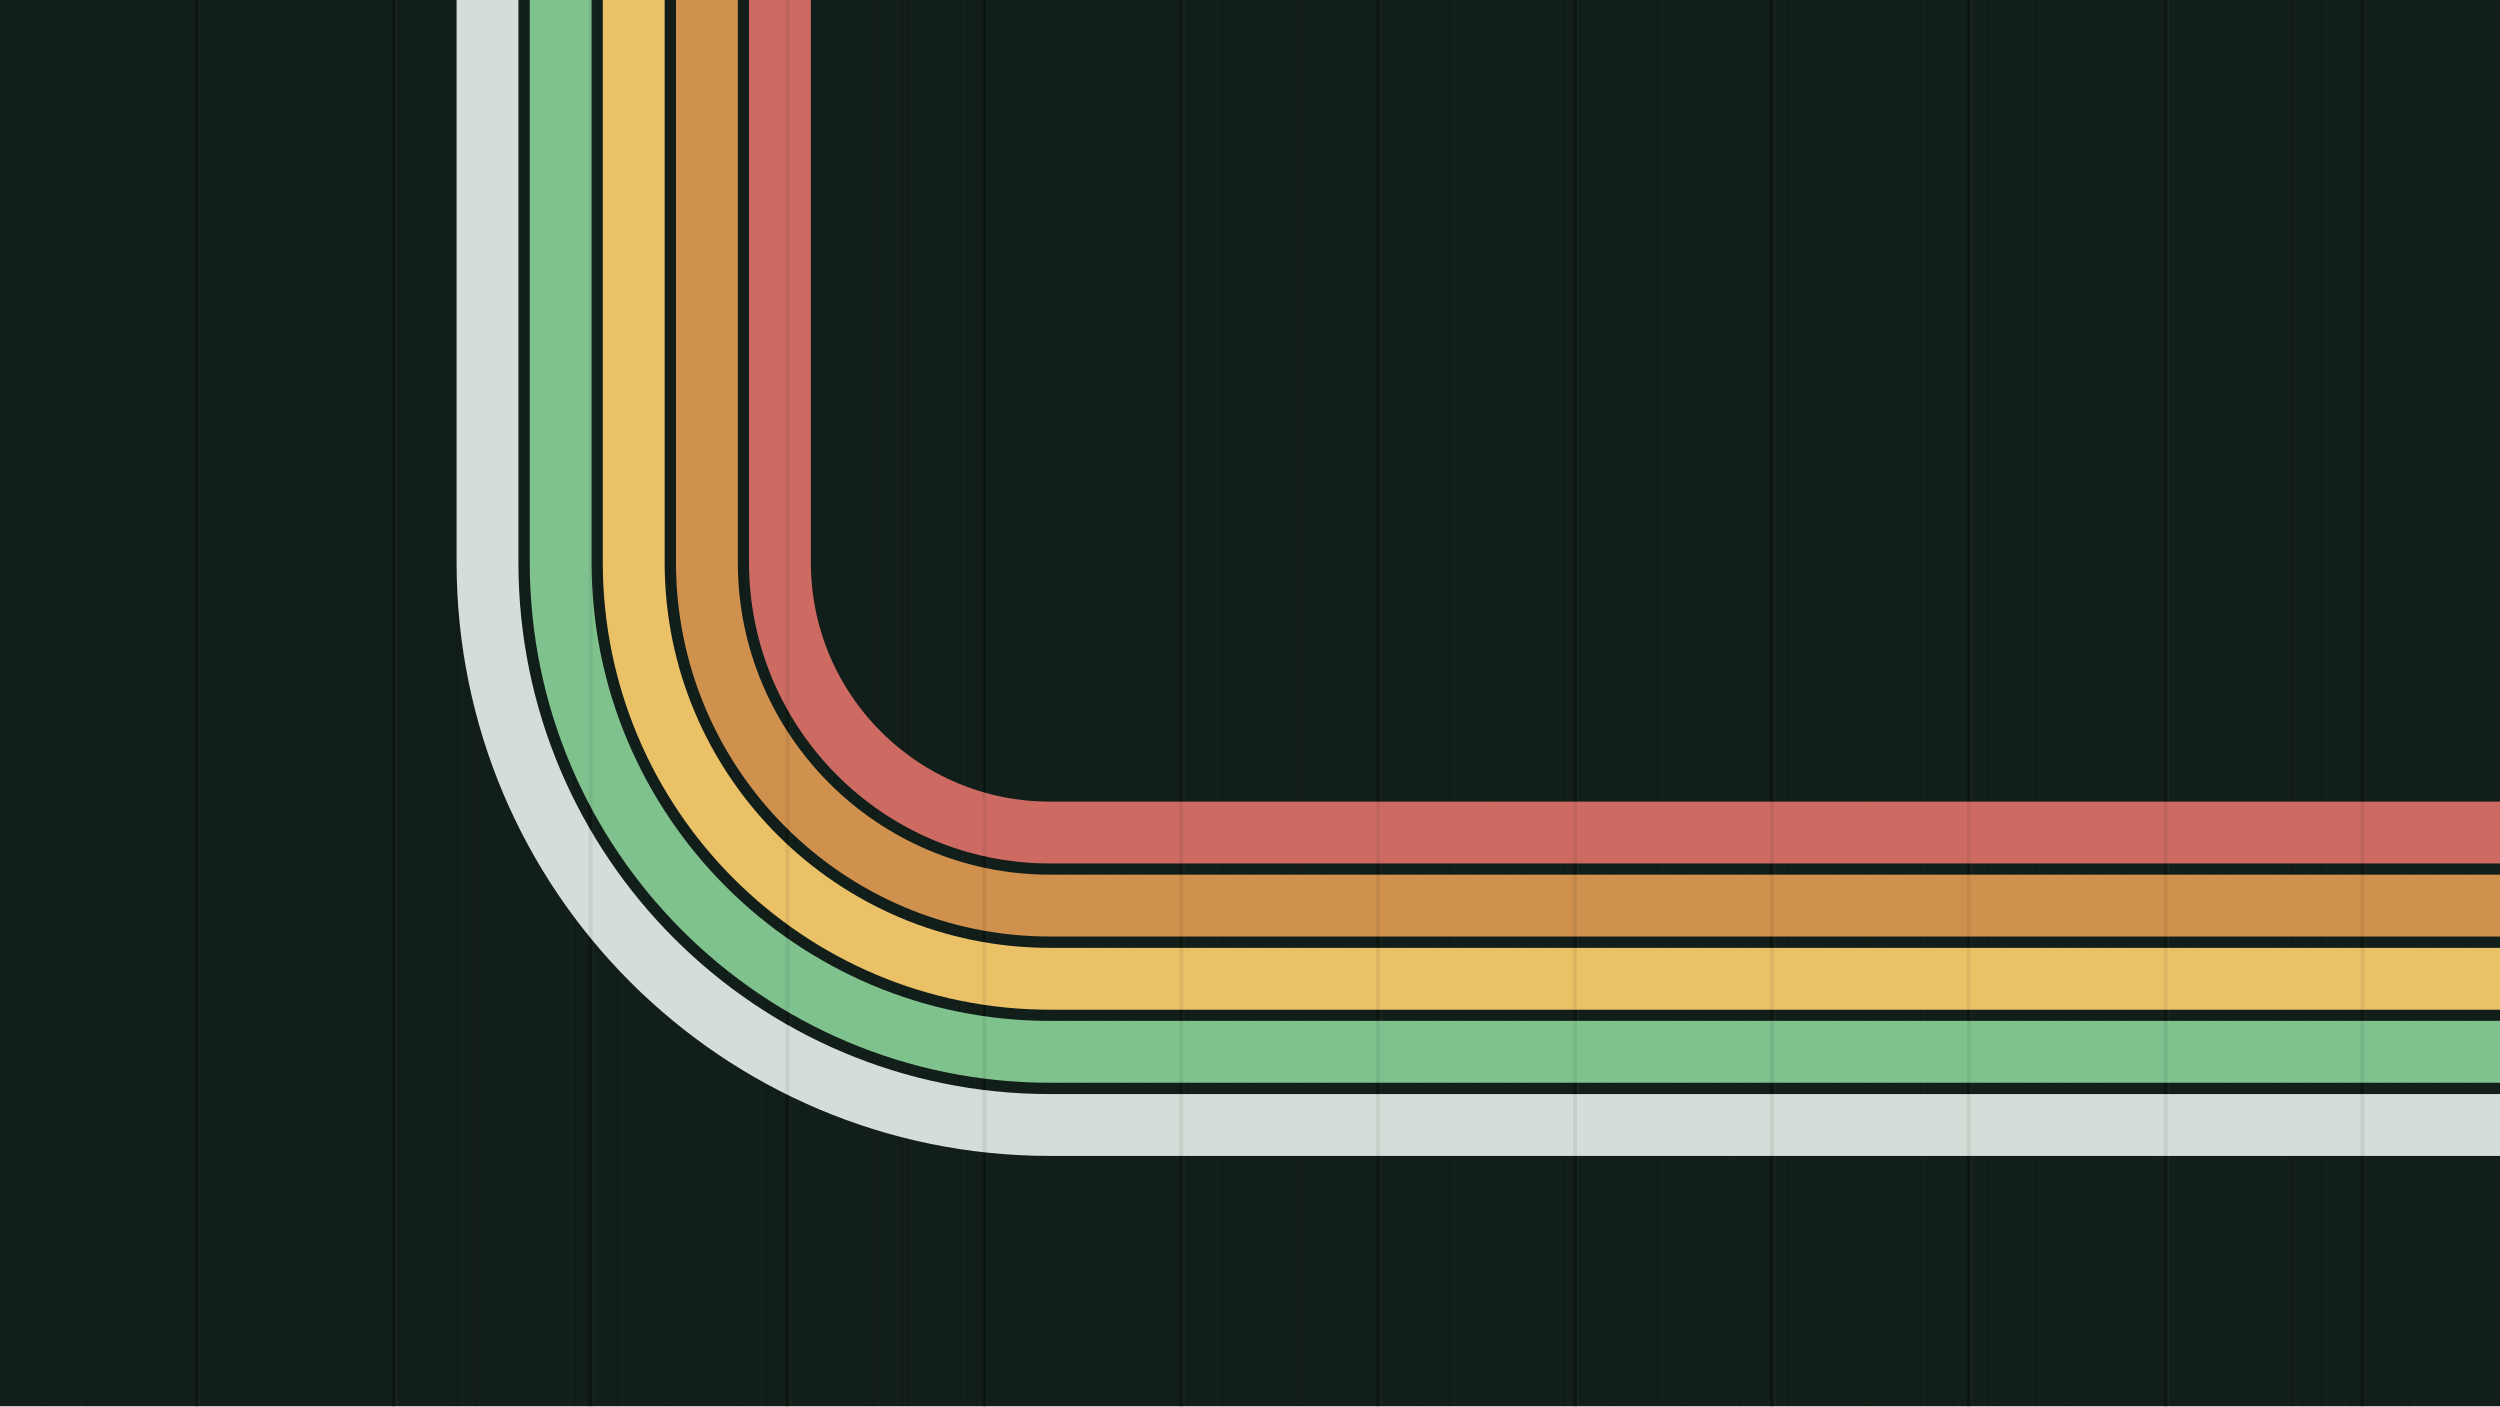
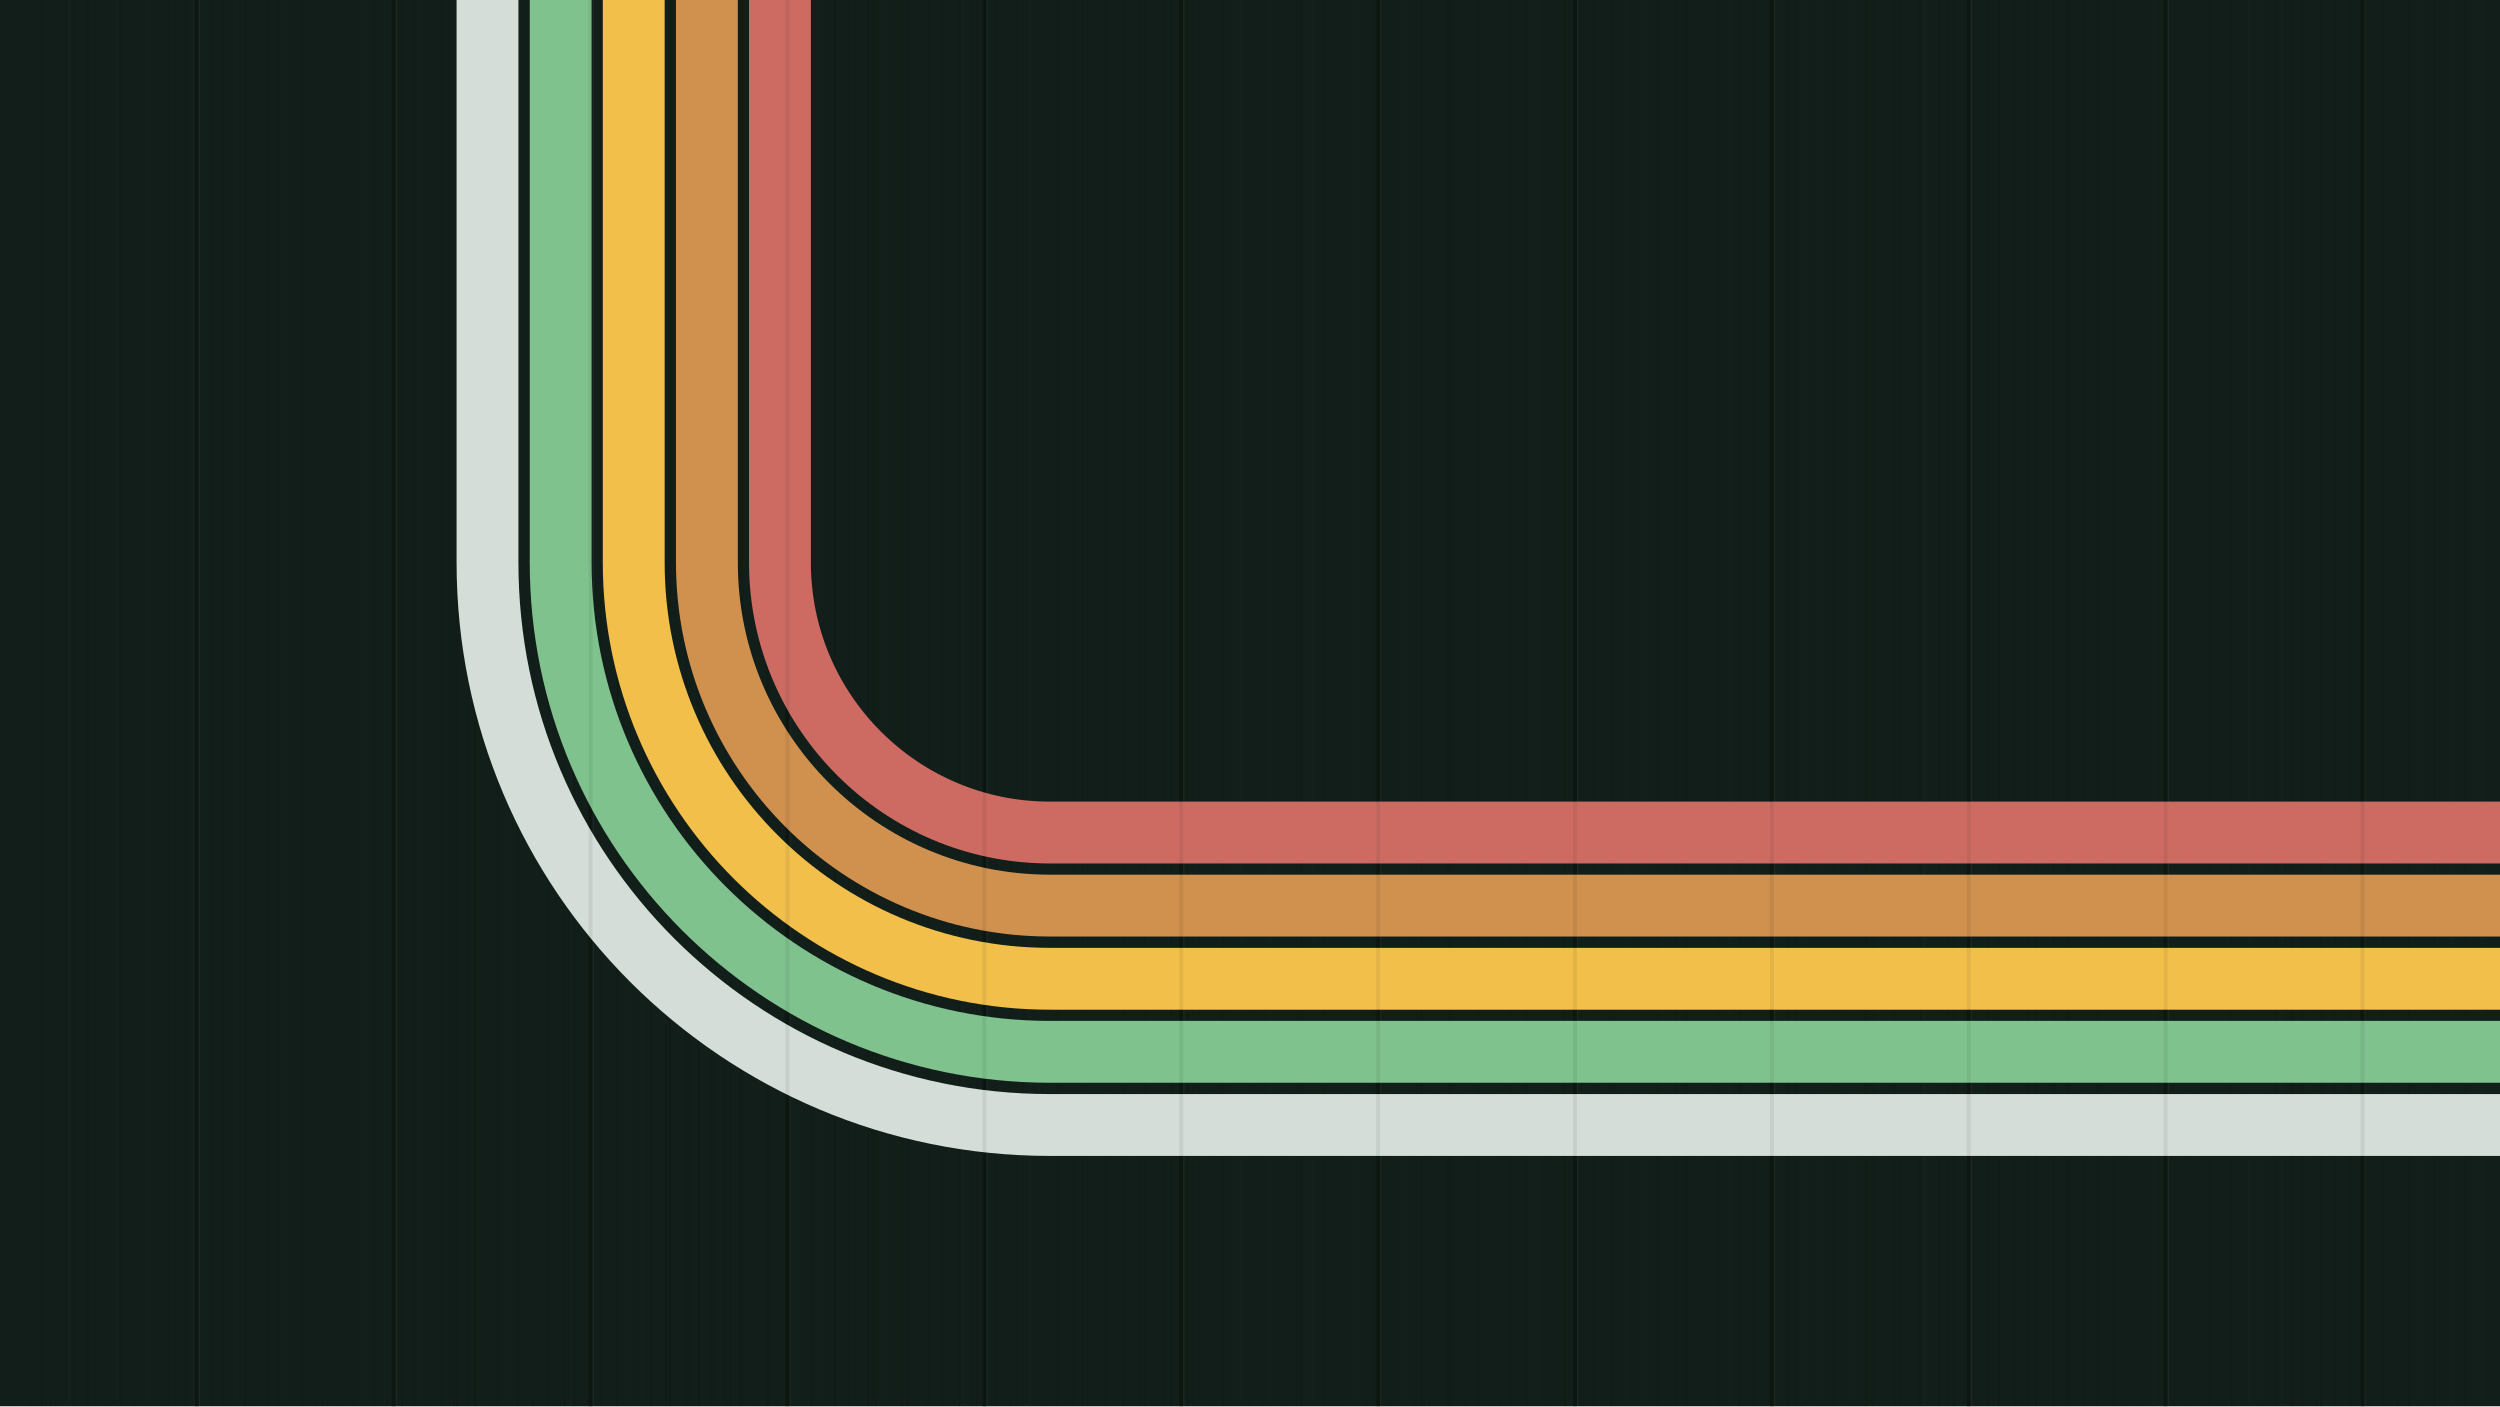
<svg xmlns="http://www.w3.org/2000/svg" viewBox="0 0 1920 1080" width="5120" height="2880">
  <rect x="0" y="0" width="1920" height="1080" fill="#121E19" />
  <rect x="9.6" y="0" width="0.9" height="1080" fill="#0A100D" fill-opacity="0.052" />
  <rect x="22.2" y="0" width="1.1" height="1080" fill="#0A100D" fill-opacity="0.083" />
  <rect x="27.8" y="0" width="0.4" height="1080" fill="#0A100D" fill-opacity="0.061" />
  <rect x="31.2" y="0" width="1.3" height="1080" fill="#0A100D" fill-opacity="0.098" />
  <rect x="34.6" y="0" width="0.5" height="1080" fill="#0A100D" fill-opacity="0.138" />
  <rect x="38.3" y="0" width="0.8" height="1080" fill="#0A100D" fill-opacity="0.112" />
  <rect x="51.9" y="0" width="2.2" height="1080" fill="#24342C" fill-opacity="0.115" />
  <rect x="55.8" y="0" width="2" height="1080" fill="#0A100D" fill-opacity="0.076" />
  <rect x="66" y="0" width="2.2" height="1080" fill="#0A100D" fill-opacity="0.101" />
  <rect x="72.2" y="0" width="1.5" height="1080" fill="#0A100D" fill-opacity="0.073" />
  <rect x="82.5" y="0" width="0.8" height="1080" fill="#24342C" fill-opacity="0.086" />
  <rect x="89.2" y="0" width="1.9" height="1080" fill="#24342C" fill-opacity="0.119" />
  <rect x="91.9" y="0" width="1.5" height="1080" fill="#0A100D" fill-opacity="0.129" />
  <rect x="102.4" y="0" width="0.8" height="1080" fill="#0A100D" fill-opacity="0.082" />
  <rect x="113.3" y="0" width="1" height="1080" fill="#24342C" fill-opacity="0.102" />
  <rect x="126.9" y="0" width="0.8" height="1080" fill="#24342C" fill-opacity="0.074" />
  <rect x="128.9" y="0" width="0.5" height="1080" fill="#0A100D" fill-opacity="0.121" />
  <rect x="134.1" y="0" width="0.5" height="1080" fill="#0A100D" fill-opacity="0.132" />
  <rect x="141.2" y="0" width="2.1" height="1080" fill="#0A100D" fill-opacity="0.041" />
  <rect x="149.1" y="0" width="1.5" height="1080" fill="#24342C" fill-opacity="0.07" />
  <rect x="162.1" y="0" width="0.5" height="1080" fill="#0A100D" fill-opacity="0.135" />
  <rect x="171.1" y="0" width="1.2" height="1080" fill="#0A100D" fill-opacity="0.111" />
  <rect x="180.6" y="0" width="0.5" height="1080" fill="#24342C" fill-opacity="0.119" />
  <rect x="187.7" y="0" width="1.6" height="1080" fill="#0A100D" fill-opacity="0.124" />
  <rect x="194.9" y="0" width="0.5" height="1080" fill="#24342C" fill-opacity="0.063" />
  <rect x="205.5" y="0" width="1.2" height="1080" fill="#0A100D" fill-opacity="0.061" />
  <rect x="214" y="0" width="1" height="1080" fill="#0A100D" fill-opacity="0.067" />
  <rect x="219.5" y="0" width="1" height="1080" fill="#24342C" fill-opacity="0.071" />
  <rect x="231.7" y="0" width="1.5" height="1080" fill="#0A100D" fill-opacity="0.05" />
  <rect x="241.4" y="0" width="1.3" height="1080" fill="#0A100D" fill-opacity="0.078" />
  <rect x="247.3" y="0" width="0.7" height="1080" fill="#0A100D" fill-opacity="0.135" />
  <rect x="259.5" y="0" width="0.5" height="1080" fill="#0A100D" fill-opacity="0.134" />
  <rect x="270.7" y="0" width="1.2" height="1080" fill="#0A100D" fill-opacity="0.092" />
  <rect x="277.6" y="0" width="1" height="1080" fill="#24342C" fill-opacity="0.083" />
  <rect x="287.5" y="0" width="0.8" height="1080" fill="#0A100D" fill-opacity="0.063" />
  <rect x="295" y="0" width="0.8" height="1080" fill="#24342C" fill-opacity="0.089" />
  <rect x="307.9" y="0" width="1.4" height="1080" fill="#0A100D" fill-opacity="0.139" />
  <rect x="317.2" y="0" width="1.4" height="1080" fill="#0A100D" fill-opacity="0.058" />
  <rect x="321.9" y="0" width="1.3" height="1080" fill="#24342C" fill-opacity="0.061" />
  <rect x="327.1" y="0" width="0.5" height="1080" fill="#0A100D" fill-opacity="0.055" />
  <rect x="329.7" y="0" width="0.8" height="1080" fill="#0A100D" fill-opacity="0.05" />
  <rect x="338.3" y="0" width="0.9" height="1080" fill="#0A100D" fill-opacity="0.108" />
  <rect x="345" y="0" width="1.6" height="1080" fill="#0A100D" fill-opacity="0.044" />
  <rect x="347.5" y="0" width="1.8" height="1080" fill="#0A100D" fill-opacity="0.111" />
  <rect x="350.6" y="0" width="2" height="1080" fill="#0A100D" fill-opacity="0.119" />
  <rect x="359.1" y="0" width="0.6" height="1080" fill="#0A100D" fill-opacity="0.117" />
  <rect x="363.9" y="0" width="2.1" height="1080" fill="#0A100D" fill-opacity="0.135" />
  <rect x="377" y="0" width="0.7" height="1080" fill="#0A100D" fill-opacity="0.043" />
  <rect x="381.5" y="0" width="1.5" height="1080" fill="#0A100D" fill-opacity="0.081" />
  <rect x="388.2" y="0" width="2" height="1080" fill="#24342C" fill-opacity="0.071" />
  <rect x="397.1" y="0" width="0.9" height="1080" fill="#0A100D" fill-opacity="0.097" />
  <rect x="408.5" y="0" width="1.8" height="1080" fill="#0A100D" fill-opacity="0.08" />
  <rect x="420.2" y="0" width="2.1" height="1080" fill="#0A100D" fill-opacity="0.063" />
  <rect x="426.9" y="0" width="0.8" height="1080" fill="#0A100D" fill-opacity="0.063" />
  <rect x="430.1" y="0" width="0.6" height="1080" fill="#0A100D" fill-opacity="0.104" />
  <rect x="432.8" y="0" width="1.2" height="1080" fill="#0A100D" fill-opacity="0.139" />
  <rect x="437.8" y="0" width="2.1" height="1080" fill="#24342C" fill-opacity="0.114" />
  <rect x="440.1" y="0" width="1.7" height="1080" fill="#0A100D" fill-opacity="0.102" />
  <rect x="446.1" y="0" width="0.8" height="1080" fill="#0A100D" fill-opacity="0.068" />
  <rect x="450.8" y="0" width="1.2" height="1080" fill="#0A100D" fill-opacity="0.11" />
  <rect x="455.3" y="0" width="0.6" height="1080" fill="#0A100D" fill-opacity="0.081" />
  <rect x="460.8" y="0" width="0.6" height="1080" fill="#0A100D" fill-opacity="0.113" />
  <rect x="473" y="0" width="1.9" height="1080" fill="#0A100D" fill-opacity="0.135" />
  <rect x="482.5" y="0" width="1.2" height="1080" fill="#24342C" fill-opacity="0.048" />
  <rect x="491.7" y="0" width="1.3" height="1080" fill="#24342C" fill-opacity="0.077" />
  <rect x="499.2" y="0" width="1.3" height="1080" fill="#0A100D" fill-opacity="0.11" />
  <rect x="511.1" y="0" width="1.1" height="1080" fill="#0A100D" fill-opacity="0.098" />
  <rect x="513.4" y="0" width="2" height="1080" fill="#0A100D" fill-opacity="0.132" />
  <rect x="526.4" y="0" width="1.3" height="1080" fill="#0A100D" fill-opacity="0.088" />
  <rect x="529.4" y="0" width="1" height="1080" fill="#0A100D" fill-opacity="0.069" />
  <rect x="532.7" y="0" width="0.8" height="1080" fill="#24342C" fill-opacity="0.081" />
  <rect x="535.8" y="0" width="1.9" height="1080" fill="#0A100D" fill-opacity="0.061" />
  <rect x="546.2" y="0" width="0.8" height="1080" fill="#0A100D" fill-opacity="0.118" />
  <rect x="552.4" y="0" width="0.9" height="1080" fill="#24342C" fill-opacity="0.134" />
  <rect x="556.8" y="0" width="0.9" height="1080" fill="#0A100D" fill-opacity="0.06" />
  <rect x="560.2" y="0" width="1.7" height="1080" fill="#0A100D" fill-opacity="0.051" />
  <rect x="567.5" y="0" width="1.8" height="1080" fill="#0A100D" fill-opacity="0.131" />
  <rect x="570.3" y="0" width="0.6" height="1080" fill="#0A100D" fill-opacity="0.118" />
  <rect x="578.2" y="0" width="2.1" height="1080" fill="#24342C" fill-opacity="0.054" />
  <rect x="588" y="0" width="2.2" height="1080" fill="#0A100D" fill-opacity="0.102" />
  <rect x="596.8" y="0" width="1.2" height="1080" fill="#0A100D" fill-opacity="0.045" />
  <rect x="607.5" y="0" width="1.7" height="1080" fill="#24342C" fill-opacity="0.082" />
  <rect x="612.4" y="0" width="1.8" height="1080" fill="#24342C" fill-opacity="0.047" />
  <rect x="622.4" y="0" width="1" height="1080" fill="#0A100D" fill-opacity="0.122" />
  <rect x="627.3" y="0" width="0.5" height="1080" fill="#24342C" fill-opacity="0.071" />
  <rect x="640.1" y="0" width="1.9" height="1080" fill="#0A100D" fill-opacity="0.056" />
  <rect x="651.7" y="0" width="1.2" height="1080" fill="#0A100D" fill-opacity="0.129" />
  <rect x="656.7" y="0" width="1.2" height="1080" fill="#0A100D" fill-opacity="0.076" />
  <rect x="665.8" y="0" width="1.6" height="1080" fill="#0A100D" fill-opacity="0.122" />
  <rect x="669" y="0" width="2.2" height="1080" fill="#0A100D" fill-opacity="0.108" />
  <rect x="672" y="0" width="1.5" height="1080" fill="#0A100D" fill-opacity="0.135" />
  <rect x="678.6" y="0" width="1.1" height="1080" fill="#24342C" fill-opacity="0.064" />
  <rect x="691.8" y="0" width="2.1" height="1080" fill="#0A100D" fill-opacity="0.127" />
  <rect x="696" y="0" width="1.7" height="1080" fill="#0A100D" fill-opacity="0.121" />
  <rect x="700.2" y="0" width="0.7" height="1080" fill="#24342C" fill-opacity="0.067" />
  <rect x="712" y="0" width="1.9" height="1080" fill="#0A100D" fill-opacity="0.088" />
  <rect x="723.7" y="0" width="1.5" height="1080" fill="#0A100D" fill-opacity="0.05" />
  <rect x="732.6" y="0" width="0.5" height="1080" fill="#0A100D" fill-opacity="0.091" />
  <rect x="735.7" y="0" width="1.6" height="1080" fill="#0A100D" fill-opacity="0.139" />
  <rect x="738.8" y="0" width="2" height="1080" fill="#24342C" fill-opacity="0.121" />
  <rect x="746" y="0" width="1.1" height="1080" fill="#0A100D" fill-opacity="0.072" />
  <rect x="749.7" y="0" width="1.1" height="1080" fill="#0A100D" fill-opacity="0.104" />
  <rect x="755.7" y="0" width="1.6" height="1080" fill="#0A100D" fill-opacity="0.105" />
  <rect x="757.7" y="0" width="0.9" height="1080" fill="#0A100D" fill-opacity="0.077" />
  <rect x="763.6" y="0" width="1.6" height="1080" fill="#0A100D" fill-opacity="0.055" />
  <rect x="775.2" y="0" width="2" height="1080" fill="#0A100D" fill-opacity="0.063" />
  <rect x="780.4" y="0" width="0.6" height="1080" fill="#0A100D" fill-opacity="0.083" />
  <rect x="785.4" y="0" width="1.2" height="1080" fill="#0A100D" fill-opacity="0.069" />
  <rect x="789.7" y="0" width="1.8" height="1080" fill="#24342C" fill-opacity="0.125" />
  <rect x="799.6" y="0" width="0.6" height="1080" fill="#0A100D" fill-opacity="0.097" />
  <rect x="811.3" y="0" width="1.4" height="1080" fill="#0A100D" fill-opacity="0.101" />
  <rect x="823.1" y="0" width="1.6" height="1080" fill="#0A100D" fill-opacity="0.079" />
  <rect x="831" y="0" width="0.8" height="1080" fill="#0A100D" fill-opacity="0.076" />
  <rect x="834.6" y="0" width="1.2" height="1080" fill="#0A100D" fill-opacity="0.057" />
  <rect x="848.5" y="0" width="0.6" height="1080" fill="#0A100D" fill-opacity="0.118" />
  <rect x="862.3" y="0" width="0.9" height="1080" fill="#0A100D" fill-opacity="0.124" />
  <rect x="875.3" y="0" width="1" height="1080" fill="#0A100D" fill-opacity="0.054" />
  <rect x="878.6" y="0" width="1.2" height="1080" fill="#0A100D" fill-opacity="0.139" />
  <rect x="885.9" y="0" width="0.7" height="1080" fill="#0A100D" fill-opacity="0.057" />
  <rect x="893.8" y="0" width="0.8" height="1080" fill="#0A100D" fill-opacity="0.099" />
  <rect x="898.5" y="0" width="1.6" height="1080" fill="#0A100D" fill-opacity="0.089" />
  <rect x="904.2" y="0" width="1.1" height="1080" fill="#24342C" fill-opacity="0.052" />
  <rect x="911" y="0" width="2.1" height="1080" fill="#0A100D" fill-opacity="0.127" />
  <rect x="916.1" y="0" width="0.9" height="1080" fill="#0A100D" fill-opacity="0.121" />
  <rect x="920.6" y="0" width="1.3" height="1080" fill="#0A100D" fill-opacity="0.044" />
  <rect x="930.1" y="0" width="0.5" height="1080" fill="#0A100D" fill-opacity="0.065" />
  <rect x="938.2" y="0" width="2" height="1080" fill="#0A100D" fill-opacity="0.112" />
  <rect x="942.6" y="0" width="0.8" height="1080" fill="#0A100D" fill-opacity="0.088" />
  <rect x="951.8" y="0" width="1.1" height="1080" fill="#24342C" fill-opacity="0.127" />
  <rect x="958.5" y="0" width="1.2" height="1080" fill="#0A100D" fill-opacity="0.063" />
  <rect x="961.4" y="0" width="0.7" height="1080" fill="#0A100D" fill-opacity="0.076" />
  <rect x="970.2" y="0" width="0.9" height="1080" fill="#0A100D" fill-opacity="0.101" />
  <rect x="975" y="0" width="1.1" height="1080" fill="#24342C" fill-opacity="0.133" />
  <rect x="984.9" y="0" width="0.8" height="1080" fill="#0A100D" fill-opacity="0.1" />
  <rect x="996" y="0" width="0.8" height="1080" fill="#0A100D" fill-opacity="0.119" />
  <rect x="998.4" y="0" width="1.9" height="1080" fill="#0A100D" fill-opacity="0.058" />
  <rect x="1007.2" y="0" width="1.1" height="1080" fill="#24342C" fill-opacity="0.097" />
  <rect x="1016.5" y="0" width="1.6" height="1080" fill="#0A100D" fill-opacity="0.07" />
  <rect x="1020.7" y="0" width="0.5" height="1080" fill="#0A100D" fill-opacity="0.063" />
  <rect x="1031.9" y="0" width="0.4" height="1080" fill="#0A100D" fill-opacity="0.066" />
  <rect x="1040.2" y="0" width="0.7" height="1080" fill="#24342C" fill-opacity="0.125" />
  <rect x="1048.8" y="0" width="0.6" height="1080" fill="#0A100D" fill-opacity="0.08" />
  <rect x="1054.5" y="0" width="2.2" height="1080" fill="#0A100D" fill-opacity="0.065" />
  <rect x="1067.1" y="0" width="0.9" height="1080" fill="#0A100D" fill-opacity="0.052" />
  <rect x="1078.3" y="0" width="1.4" height="1080" fill="#24342C" fill-opacity="0.069" />
  <rect x="1087" y="0" width="0.7" height="1080" fill="#0A100D" fill-opacity="0.125" />
  <rect x="1090.9" y="0" width="2.1" height="1080" fill="#0A100D" fill-opacity="0.092" />
  <rect x="1097.7" y="0" width="0.5" height="1080" fill="#0A100D" fill-opacity="0.138" />
  <rect x="1111.3" y="0" width="1.9" height="1080" fill="#0A100D" fill-opacity="0.112" />
  <rect x="1113.5" y="0" width="1.2" height="1080" fill="#0A100D" fill-opacity="0.104" />
  <rect x="1125.3" y="0" width="0.6" height="1080" fill="#0A100D" fill-opacity="0.113" />
  <rect x="1134.7" y="0" width="1.8" height="1080" fill="#0A100D" fill-opacity="0.073" />
  <rect x="1144" y="0" width="1.8" height="1080" fill="#24342C" fill-opacity="0.041" />
  <rect x="1146.9" y="0" width="0.4" height="1080" fill="#0A100D" fill-opacity="0.08" />
  <rect x="1150.8" y="0" width="1.2" height="1080" fill="#0A100D" fill-opacity="0.083" />
  <rect x="1159.4" y="0" width="1.9" height="1080" fill="#0A100D" fill-opacity="0.071" />
  <rect x="1171.4" y="0" width="1.9" height="1080" fill="#0A100D" fill-opacity="0.089" />
  <rect x="1176.8" y="0" width="2" height="1080" fill="#24342C" fill-opacity="0.06" />
  <rect x="1179.7" y="0" width="1.3" height="1080" fill="#24342C" fill-opacity="0.049" />
  <rect x="1188.6" y="0" width="0.6" height="1080" fill="#0A100D" fill-opacity="0.051" />
  <rect x="1200.9" y="0" width="1.7" height="1080" fill="#0A100D" fill-opacity="0.138" />
  <rect x="1203" y="0" width="0.9" height="1080" fill="#24342C" fill-opacity="0.067" />
  <rect x="1211.9" y="0" width="0.8" height="1080" fill="#0A100D" fill-opacity="0.13" />
  <rect x="1223.5" y="0" width="0.9" height="1080" fill="#0A100D" fill-opacity="0.121" />
  <rect x="1236.7" y="0" width="1.5" height="1080" fill="#0A100D" fill-opacity="0.093" />
  <rect x="1239.4" y="0" width="1.5" height="1080" fill="#0A100D" fill-opacity="0.044" />
  <rect x="1247.8" y="0" width="0.8" height="1080" fill="#24342C" fill-opacity="0.057" />
  <rect x="1260.3" y="0" width="0.9" height="1080" fill="#24342C" fill-opacity="0.065" />
  <rect x="1272" y="0" width="1.8" height="1080" fill="#0A100D" fill-opacity="0.07" />
  <rect x="1277" y="0" width="1.3" height="1080" fill="#24342C" fill-opacity="0.084" />
  <rect x="1287" y="0" width="0.9" height="1080" fill="#0A100D" fill-opacity="0.111" />
  <rect x="1293.1" y="0" width="1.4" height="1080" fill="#0A100D" fill-opacity="0.091" />
  <rect x="1295.2" y="0" width="1.6" height="1080" fill="#0A100D" fill-opacity="0.09" />
  <rect x="1308.1" y="0" width="0.6" height="1080" fill="#24342C" fill-opacity="0.059" />
  <rect x="1310.8" y="0" width="0.6" height="1080" fill="#0A100D" fill-opacity="0.061" />
  <rect x="1313" y="0" width="0.7" height="1080" fill="#0A100D" fill-opacity="0.049" />
  <rect x="1319" y="0" width="1.3" height="1080" fill="#0A100D" fill-opacity="0.117" />
  <rect x="1327.9" y="0" width="1.4" height="1080" fill="#24342C" fill-opacity="0.096" />
  <rect x="1334.9" y="0" width="1.6" height="1080" fill="#0A100D" fill-opacity="0.127" />
  <rect x="1345.9" y="0" width="2.1" height="1080" fill="#0A100D" fill-opacity="0.04" />
  <rect x="1359.6" y="0" width="1.3" height="1080" fill="#0A100D" fill-opacity="0.056" />
  <rect x="1365.9" y="0" width="1" height="1080" fill="#24342C" fill-opacity="0.101" />
  <rect x="1372.5" y="0" width="1.8" height="1080" fill="#0A100D" fill-opacity="0.106" />
  <rect x="1378.2" y="0" width="1.5" height="1080" fill="#0A100D" fill-opacity="0.098" />
  <rect x="1383.4" y="0" width="1.2" height="1080" fill="#24342C" fill-opacity="0.13" />
  <rect x="1396.1" y="0" width="1.5" height="1080" fill="#24342C" fill-opacity="0.072" />
  <rect x="1406.4" y="0" width="1.5" height="1080" fill="#0A100D" fill-opacity="0.065" />
  <rect x="1409" y="0" width="1.2" height="1080" fill="#0A100D" fill-opacity="0.069" />
  <rect x="1421.1" y="0" width="1.2" height="1080" fill="#24342C" fill-opacity="0.064" />
  <rect x="1426.2" y="0" width="0.6" height="1080" fill="#0A100D" fill-opacity="0.084" />
  <rect x="1432.1" y="0" width="2.1" height="1080" fill="#0A100D" fill-opacity="0.137" />
  <rect x="1437.4" y="0" width="1.7" height="1080" fill="#0A100D" fill-opacity="0.065" />
  <rect x="1442.8" y="0" width="0.9" height="1080" fill="#24342C" fill-opacity="0.129" />
  <rect x="1454.3" y="0" width="1.7" height="1080" fill="#0A100D" fill-opacity="0.099" />
  <rect x="1458.9" y="0" width="0.6" height="1080" fill="#0A100D" fill-opacity="0.101" />
  <rect x="1463.4" y="0" width="1.6" height="1080" fill="#0A100D" fill-opacity="0.082" />
  <rect x="1474" y="0" width="0.9" height="1080" fill="#0A100D" fill-opacity="0.119" />
  <rect x="1477.2" y="0" width="1.9" height="1080" fill="#24342C" fill-opacity="0.138" />
  <rect x="1488.3" y="0" width="1.1" height="1080" fill="#0A100D" fill-opacity="0.13" />
  <rect x="1495.7" y="0" width="1.9" height="1080" fill="#0A100D" fill-opacity="0.084" />
  <rect x="1499.7" y="0" width="1.8" height="1080" fill="#0A100D" fill-opacity="0.127" />
  <rect x="1505.9" y="0" width="1.6" height="1080" fill="#24342C" fill-opacity="0.055" />
  <rect x="1518.5" y="0" width="1.4" height="1080" fill="#0A100D" fill-opacity="0.063" />
  <rect x="1526" y="0" width="1.7" height="1080" fill="#0A100D" fill-opacity="0.117" />
  <rect x="1530.6" y="0" width="0.9" height="1080" fill="#0A100D" fill-opacity="0.101" />
  <rect x="1533.6" y="0" width="1.9" height="1080" fill="#0A100D" fill-opacity="0.132" />
  <rect x="1547.3" y="0" width="1.2" height="1080" fill="#0A100D" fill-opacity="0.074" />
  <rect x="1556.2" y="0" width="1.7" height="1080" fill="#0A100D" fill-opacity="0.061" />
  <rect x="1563.1" y="0" width="1.2" height="1080" fill="#0A100D" fill-opacity="0.139" />
  <rect x="1576.2" y="0" width="2.1" height="1080" fill="#0A100D" fill-opacity="0.087" />
  <rect x="1586.4" y="0" width="1.7" height="1080" fill="#0A100D" fill-opacity="0.087" />
  <rect x="1588.8" y="0" width="0.9" height="1080" fill="#0A100D" fill-opacity="0.094" />
  <rect x="1599.3" y="0" width="1.8" height="1080" fill="#0A100D" fill-opacity="0.078" />
  <rect x="1609.9" y="0" width="1.8" height="1080" fill="#0A100D" fill-opacity="0.094" />
  <rect x="1622.2" y="0" width="1" height="1080" fill="#0A100D" fill-opacity="0.067" />
  <rect x="1632.6" y="0" width="0.5" height="1080" fill="#0A100D" fill-opacity="0.087" />
  <rect x="1641.1" y="0" width="0.6" height="1080" fill="#24342C" fill-opacity="0.05" />
  <rect x="1653.1" y="0" width="2.2" height="1080" fill="#24342C" fill-opacity="0.1" />
  <rect x="1666.6" y="0" width="0.4" height="1080" fill="#24342C" fill-opacity="0.056" />
  <rect x="1680.5" y="0" width="1.3" height="1080" fill="#0A100D" fill-opacity="0.056" />
  <rect x="1693.5" y="0" width="0.6" height="1080" fill="#0A100D" fill-opacity="0.092" />
  <rect x="1695.6" y="0" width="1.7" height="1080" fill="#0A100D" fill-opacity="0.065" />
  <rect x="1707.2" y="0" width="0.4" height="1080" fill="#0A100D" fill-opacity="0.061" />
  <rect x="1713.1" y="0" width="1.5" height="1080" fill="#0A100D" fill-opacity="0.139" />
  <rect x="1726.4" y="0" width="1.1" height="1080" fill="#24342C" fill-opacity="0.085" />
  <rect x="1734.5" y="0" width="0.4" height="1080" fill="#0A100D" fill-opacity="0.082" />
  <rect x="1737.4" y="0" width="0.8" height="1080" fill="#24342C" fill-opacity="0.103" />
  <rect x="1747.3" y="0" width="0.9" height="1080" fill="#0A100D" fill-opacity="0.105" />
  <rect x="1751.6" y="0" width="2.1" height="1080" fill="#24342C" fill-opacity="0.12" />
  <rect x="1759.1" y="0" width="2.1" height="1080" fill="#0A100D" fill-opacity="0.111" />
  <rect x="1767.2" y="0" width="1.7" height="1080" fill="#0A100D" fill-opacity="0.109" />
  <rect x="1776.7" y="0" width="0.5" height="1080" fill="#0A100D" fill-opacity="0.129" />
  <rect x="1778.8" y="0" width="1.3" height="1080" fill="#0A100D" fill-opacity="0.129" />
  <rect x="1782" y="0" width="1.6" height="1080" fill="#0A100D" fill-opacity="0.131" />
  <rect x="1792.8" y="0" width="1.3" height="1080" fill="#0A100D" fill-opacity="0.125" />
  <rect x="1804.1" y="0" width="1.9" height="1080" fill="#0A100D" fill-opacity="0.106" />
  <rect x="1815.7" y="0" width="2.1" height="1080" fill="#0A100D" fill-opacity="0.065" />
  <rect x="1819.5" y="0" width="1.3" height="1080" fill="#0A100D" fill-opacity="0.067" />
  <rect x="1829.6" y="0" width="1.9" height="1080" fill="#0A100D" fill-opacity="0.059" />
  <rect x="1835.5" y="0" width="0.8" height="1080" fill="#0A100D" fill-opacity="0.044" />
  <rect x="1840.6" y="0" width="1.9" height="1080" fill="#0A100D" fill-opacity="0.079" />
  <rect x="1849" y="0" width="1.6" height="1080" fill="#0A100D" fill-opacity="0.136" />
  <rect x="1859.2" y="0" width="1.9" height="1080" fill="#24342C" fill-opacity="0.055" />
  <rect x="1869" y="0" width="1.3" height="1080" fill="#0A100D" fill-opacity="0.115" />
  <rect x="1882.6" y="0" width="1.7" height="1080" fill="#24342C" fill-opacity="0.081" />
  <rect x="1892.6" y="0" width="1.3" height="1080" fill="#0A100D" fill-opacity="0.104" />
  <rect x="1904.4" y="0" width="1.9" height="1080" fill="#24342C" fill-opacity="0.047" />
  <rect x="1906.5" y="0" width="0.4" height="1080" fill="#24342C" fill-opacity="0.13" />
  <rect x="1918" y="0" width="0.4" height="1080" fill="#0A100D" fill-opacity="0.08" />
  <rect x="1922.8" y="0" width="2" height="1080" fill="#0A100D" fill-opacity="0.115" />
  <rect x="149.7" y="0" width="3" height="1080" fill="#0A100D" fill-opacity="0.5" />
  <rect x="152.7" y="0" width="1" height="1080" fill="#E7ECEA" fill-opacity="0.05" />
  <rect x="300.9" y="0" width="3" height="1080" fill="#0A100D" fill-opacity="0.5" />
  <rect x="303.9" y="0" width="1" height="1080" fill="#E7ECEA" fill-opacity="0.05" />
  <rect x="452.1" y="0" width="3" height="1080" fill="#0A100D" fill-opacity="0.5" />
  <rect x="455.1" y="0" width="1" height="1080" fill="#E7ECEA" fill-opacity="0.05" />
  <rect x="603.3" y="0" width="3" height="1080" fill="#0A100D" fill-opacity="0.5" />
  <rect x="606.3" y="0" width="1" height="1080" fill="#E7ECEA" fill-opacity="0.05" />
  <rect x="754.5" y="0" width="3" height="1080" fill="#0A100D" fill-opacity="0.5" />
  <rect x="757.5" y="0" width="1" height="1080" fill="#E7ECEA" fill-opacity="0.05" />
  <rect x="905.7" y="0" width="3" height="1080" fill="#0A100D" fill-opacity="0.5" />
  <rect x="908.7" y="0" width="1" height="1080" fill="#E7ECEA" fill-opacity="0.05" />
  <rect x="1056.9" y="0" width="3" height="1080" fill="#0A100D" fill-opacity="0.5" />
  <rect x="1059.9" y="0" width="1" height="1080" fill="#E7ECEA" fill-opacity="0.05" />
  <rect x="1208.1" y="0" width="3" height="1080" fill="#0A100D" fill-opacity="0.5" />
  <rect x="1211.1" y="0" width="1" height="1080" fill="#E7ECEA" fill-opacity="0.05" />
  <rect x="1359.3" y="0" width="3" height="1080" fill="#0A100D" fill-opacity="0.5" />
  <rect x="1362.3" y="0" width="1" height="1080" fill="#E7ECEA" fill-opacity="0.05" />
  <rect x="1510.5" y="0" width="3" height="1080" fill="#0A100D" fill-opacity="0.5" />
  <rect x="1513.5" y="0" width="1" height="1080" fill="#E7ECEA" fill-opacity="0.05" />
  <rect x="1661.7" y="0" width="3" height="1080" fill="#0A100D" fill-opacity="0.5" />
  <rect x="1664.7" y="0" width="1" height="1080" fill="#E7ECEA" fill-opacity="0.05" />
  <rect x="1812.9" y="0" width="3" height="1080" fill="#0A100D" fill-opacity="0.5" />
  <rect x="1815.9" y="0" width="1" height="1080" fill="#E7ECEA" fill-opacity="0.05" />
  <path d="M 599 -10 V 432 A 207.4 207.4 0 0 0 806.4 639.4 H 1930" fill="none" stroke="#CD6B63" stroke-width="47.5" />
  <path d="M 542.9 -10 V 432 A 263.5 263.5 0 0 0 806.4 695.5 H 1930" fill="none" stroke="#D0914F" stroke-width="47.5" />
-   <path d="M 486.7 -10 V 432 A 319.7 319.7 0 0 0 806.4 751.7 H 1930" fill="none" stroke="#EBC168" stroke-width="47.5" />
+   <path d="M 486.7 -10 V 432 A 319.7 319.7 0 0 0 806.4 751.7 H 1930" fill="none" stroke="#F2BF4B" stroke-width="47.5" />
  <path d="M 430.6 -10 V 432 A 375.8 375.8 0 0 0 806.4 807.8 H 1930" fill="none" stroke="#80C28E" stroke-width="47.5" />
  <path d="M 374.4 -10 V 432 A 432 432 0 0 0 806.4 864 H 1930" fill="none" stroke="#D4DDD7" stroke-width="47.5" />
  <rect x="149.7" y="0" width="3" height="1080" fill="#0A100D" fill-opacity="0.07" />
  <rect x="300.9" y="0" width="3" height="1080" fill="#0A100D" fill-opacity="0.07" />
  <rect x="452.1" y="0" width="3" height="1080" fill="#0A100D" fill-opacity="0.07" />
  <rect x="603.3" y="0" width="3" height="1080" fill="#0A100D" fill-opacity="0.07" />
  <rect x="754.5" y="0" width="3" height="1080" fill="#0A100D" fill-opacity="0.07" />
  <rect x="905.7" y="0" width="3" height="1080" fill="#0A100D" fill-opacity="0.07" />
  <rect x="1056.9" y="0" width="3" height="1080" fill="#0A100D" fill-opacity="0.07" />
  <rect x="1208.1" y="0" width="3" height="1080" fill="#0A100D" fill-opacity="0.07" />
  <rect x="1359.3" y="0" width="3" height="1080" fill="#0A100D" fill-opacity="0.07" />
  <rect x="1510.5" y="0" width="3" height="1080" fill="#0A100D" fill-opacity="0.07" />
  <rect x="1661.7" y="0" width="3" height="1080" fill="#0A100D" fill-opacity="0.07" />
  <rect x="1812.9" y="0" width="3" height="1080" fill="#0A100D" fill-opacity="0.07" />
</svg>
